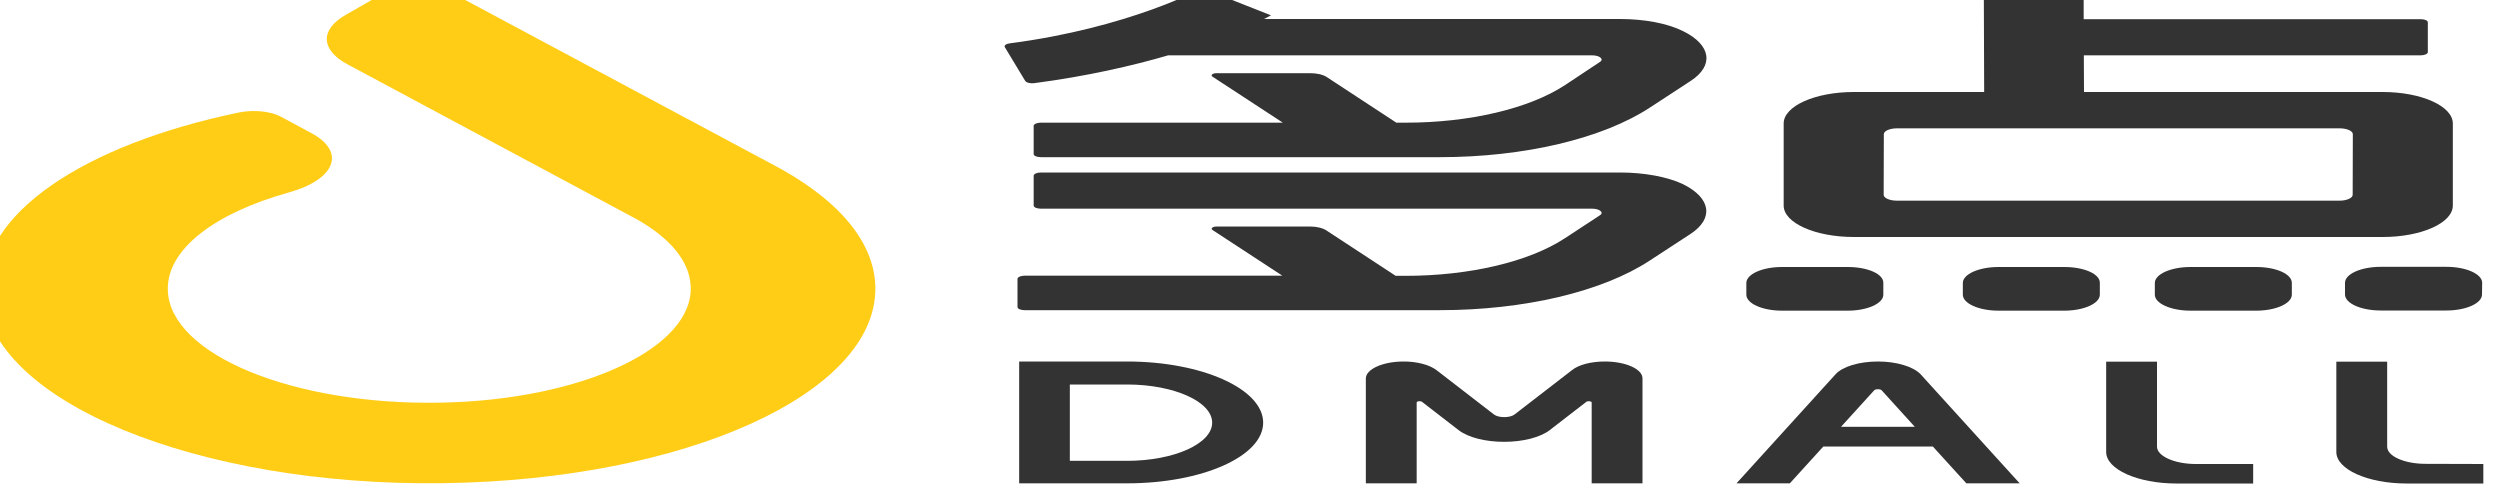
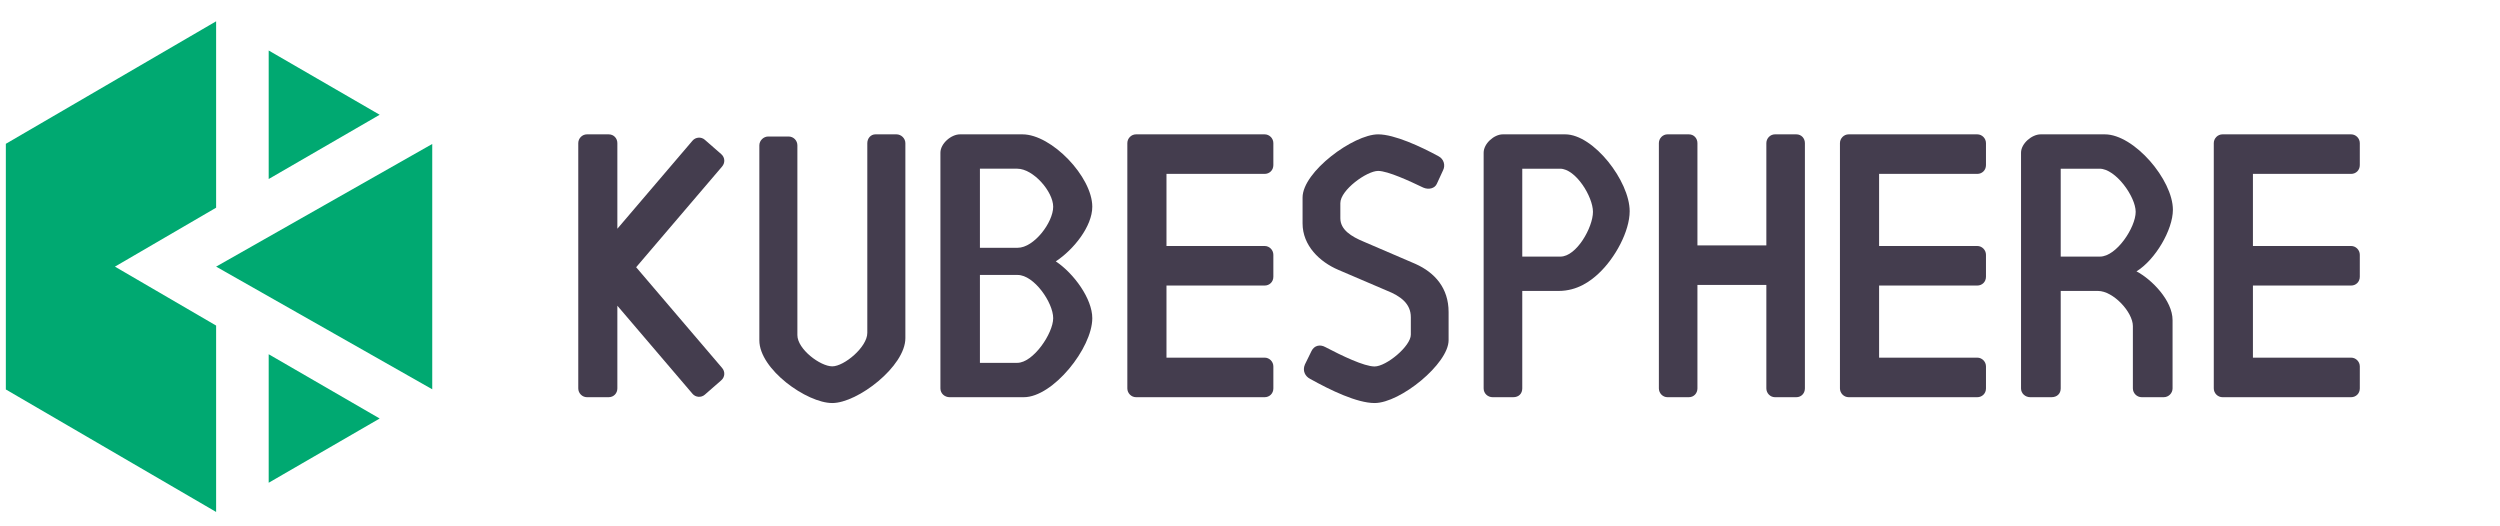
- <svg xmlns="http://www.w3.org/2000/svg" version="1.1" id="图层_1" x="0px" y="0px" viewBox="0 0 150 30" style="enable-background:new 0 0 150 30;" xml:space="preserve">
-   <style type="text/css">
- 	.st0{fill:#333333;}
- 	.st1{fill:#FFCD15;}
- </style>
-   <g id="XMLID_8518_">
-     <g id="XMLID_8645_">
-       <path id="XMLID_8519_" class="st0" d="M129.42,26.8v-5.1h-3.05v5.42c0,1.04,1.89,1.89,4.21,1.89h4.61v-1.17h-3.48    C130.45,27.83,129.42,27.36,129.42,26.8z" />
-       <path id="XMLID_9520_" class="st0" d="M145.53,27.83c-1.27,0-2.3-0.46-2.3-1.03v-5.1h-3.05v5.42c0,1.04,1.88,1.89,4.21,1.89H149    v-1.17L145.53,27.83L145.53,27.83z" />
-       <path id="XMLID_9525_" class="st0" d="M112.68,21.69L112.68,21.69c-1.12,0-2.13,0.3-2.55,0.77L104.19,29h3.2l2.01-2.21h6.57    l2.01,2.21h3.2l-5.94-6.54C114.81,22,113.8,21.69,112.68,21.69z M110.46,25.61l1.99-2.19c0.08-0.09,0.37-0.09,0.45,0l1.99,2.19    H110.46z" />
-       <path id="XMLID_9529_" class="st0" d="M67.62,21.69h-3.43h-1.26h-1.78V29h1.78h1.26h3.43c4.51,0,8.17-1.62,8.17-3.64    S72.13,21.69,67.62,21.69z M67.62,27.65h-3.43v-4.58h3.43c2.82,0,5.11,1.03,5.11,2.29S70.44,27.65,67.62,27.65z" />
-       <path id="XMLID_9531_" class="st0" d="M96.29,21.69c-0.81,0-1.56,0.19-1.96,0.51l-3.46,2.67c-0.27,0.21-0.96,0.21-1.23,0    l-3.46-2.67c-0.41-0.31-1.15-0.51-1.96-0.51c-1.25,0-2.27,0.46-2.27,1.02V29H85v-4.85c0-0.08,0.23-0.11,0.32-0.04l2.2,1.7    c0.57,0.44,1.61,0.7,2.73,0.7c1.13,0,2.17-0.27,2.73-0.7l2.2-1.7c0.09-0.07,0.32-0.04,0.32,0.04V29h3.05v-6.29    C98.56,22.15,97.55,21.69,96.29,21.69z" />
+ <svg xmlns="http://www.w3.org/2000/svg" width="428px" height="90px" viewBox="0 0 428 90" version="1.1">
+   <g id="KubeSphere商标®.ai" stroke="none" stroke-width="1" fill="none" fill-rule="evenodd">
+     <g id="编组" transform="translate(98.9996, 22.647)" fill="#443D4E">
+       <path d="M208.534,0.353 L204.869,0.353 C204.067,0.353 203.4,1.037 203.4,1.857 L203.4,19.362 L191.601,19.362 L191.601,1.857 C191.601,1.037 191.001,0.353 190.135,0.353 L186.468,0.353 C185.668,0.353 185,1.037 185,1.857 L185,43.848 C185,44.67 185.668,45.353 186.468,45.353 L190.135,45.353 C191.001,45.353 191.601,44.67 191.601,43.848 L191.601,26.133 L203.4,26.133 L203.4,43.848 C203.4,44.67 204.067,45.353 204.869,45.353 L208.534,45.353 C209.401,45.353 210,44.67 210,43.848 L210,1.857 C210,1.037 209.401,0.353 208.534,0.353" id="Fill-5" />
+       <path d="M119,40.087 C119,39.266 118.323,38.582 117.511,38.582 L100.702,38.583 L100.702,26.238 L117.511,26.238 C118.323,26.238 118.999,25.623 118.999,24.733 L118.999,20.973 C118.999,20.151 118.322,19.467 117.511,19.467 L100.702,19.467 L100.702,7.123 L117.511,7.123 C118.322,7.123 118.999,6.508 118.999,5.619 L118.999,1.858 C118.999,1.036 118.322,0.353 117.511,0.353 L99.215,0.353 C99.214,0.353 99.214,0.353 99.213,0.353 L95.49,0.353 C94.677,0.353 94,1.036 94,1.857 L94,43.848 C94,44.669 94.677,45.353 95.49,45.353 L97.103,45.353 L97.106,45.353 L117.511,45.353 C118.323,45.353 119,44.737 119,43.848 L119,40.087 Z" id="Fill-7" />
+       <path d="M241,40.087 C241,39.266 240.323,38.582 239.511,38.582 L222.702,38.583 L222.702,26.238 L239.511,26.238 C240.322,26.238 240.999,25.623 240.999,24.733 L240.999,20.973 C240.999,20.151 240.322,19.467 239.511,19.467 L222.702,19.467 L222.702,7.123 L239.511,7.123 C240.322,7.123 240.999,6.508 240.999,5.619 L240.999,1.858 C240.999,1.036 240.322,0.353 239.511,0.353 L221.215,0.353 C221.214,0.353 221.214,0.353 221.213,0.353 L217.49,0.353 C216.677,0.353 216,1.036 216,1.857 L216,43.848 C216,44.669 216.677,45.353 217.49,45.353 L219.103,45.353 L219.106,45.353 L239.511,45.353 C240.323,45.353 241,44.737 241,43.848 L241,40.087 Z" id="Fill-9" />
+       <path d="M305,40.087 C305,39.266 304.323,38.582 303.511,38.582 L286.702,38.583 L286.702,26.238 L303.511,26.238 C304.323,26.238 304.999,25.623 304.999,24.733 L304.999,20.973 C304.999,20.151 304.322,19.467 303.511,19.467 L286.702,19.467 L286.702,7.123 L303.511,7.123 C304.322,7.123 304.999,6.508 304.999,5.619 L304.999,1.858 C304.999,1.036 304.322,0.353 303.511,0.353 L285.215,0.353 C285.214,0.353 285.214,0.353 285.213,0.353 L281.49,0.353 C280.678,0.353 280,1.036 280,1.857 L280,43.848 C280,44.669 280.678,45.353 281.49,45.353 L283.103,45.353 L283.106,45.353 L303.511,45.353 C304.323,45.353 305,44.737 305,43.848 L305,40.087 Z" id="Fill-11" />
+       <path d="M130.467,12.125 L130.467,14.711 C130.467,16.685 132.334,17.841 134.467,18.726 L143.333,22.536 C146.667,24.034 149,26.687 149,30.77 L149,35.601 C149,39.616 140.733,46.353 136.332,46.353 C133.334,46.353 128.801,44.175 125.269,42.202 C124.467,41.794 123.934,40.84 124.401,39.752 L125.535,37.438 C126.001,36.486 127.001,36.281 127.868,36.758 C130.734,38.255 134.533,40.092 136.332,40.092 C138.333,40.092 142.534,36.622 142.534,34.648 L142.534,31.655 C142.534,29.341 140.8,28.048 138.401,27.096 L130.134,23.557 C126.934,22.196 124,19.406 124,15.596 L124,11.173 C124,6.749 132.733,0.353 136.934,0.353 C139.734,0.353 144.267,2.462 147.267,4.096 C148.2,4.573 148.467,5.661 148.066,6.477 L147,8.791 C146.667,9.607 145.6,9.88 144.667,9.471 C142.4,8.383 138.6,6.614 136.934,6.614 C135,6.614 130.467,9.88 130.467,12.125" id="Fill-13" />
+       <path d="M260.453,6.235 L253.795,6.235 L253.795,21.281 L260.521,21.281 C263.335,21.281 266.629,16.289 266.629,13.621 C266.629,11.023 263.197,6.235 260.453,6.235 M260.178,27.162 L253.795,27.162 L253.795,43.85 C253.795,44.738 253.177,45.353 252.215,45.353 L248.579,45.353 C247.755,45.353 247,44.738 247,43.85 L247,3.499 C247,1.927 248.854,0.353 250.364,0.353 L261.345,0.353 C266.354,0.353 273,8.138 273,13.267 C273,16.687 269.993,21.827 266.767,23.811 C269.375,25.178 272.943,28.803 272.943,32.155 L272.943,43.85 C272.943,44.67 272.258,45.353 271.433,45.353 L267.659,45.353 C266.835,45.353 266.149,44.67 266.149,43.85 L266.149,33.18 C266.149,30.786 262.787,27.162 260.178,27.162" id="Fill-15" />
+       <path d="M168.088,6.235 L161.612,6.235 L161.612,21.281 L168.154,21.281 C170.893,21.281 173.715,16.289 173.715,13.621 C173.715,11.023 170.758,6.235 168.088,6.235 M167.821,27.162 L161.612,27.162 L161.612,43.85 C161.612,44.738 161.01,45.353 160.075,45.353 L156.536,45.353 C155.735,45.353 155,44.738 155,43.85 L155,3.499 C155,1.927 156.804,0.353 158.273,0.353 L168.957,0.353 C173.83,0.353 180,8.381 180,13.509 C180,16.929 177.527,21.529 174.67,24.189 C173.265,25.497 171.034,27.162 167.821,27.162" id="Fill-17" />
+       <path d="M43.484,46.353 C39.136,46.353 31,40.59 31,35.616 L31,2.237 C31,1.409 31.722,0.723 32.518,0.723 L36.003,0.723 C36.854,0.723 37.512,1.409 37.512,2.237 L37.512,34.722 C37.512,37.14 41.442,40.071 43.484,40.071 C45.527,40.071 49.483,36.769 49.483,34.351 L49.483,1.867 C49.483,1.038 50.075,0.353 50.87,0.353 L54.483,0.353 C55.279,0.353 56,1.038 56,1.867 L56,35.246 C56,40.071 47.827,46.353 43.484,46.353" id="Fill-19" />
+       <path d="M75.158,39.472 L68.763,39.472 L68.763,24.426 L75.225,24.426 C78.027,24.426 81.306,29.155 81.306,31.822 C81.306,34.422 77.89,39.472 75.158,39.472 L75.158,39.472 Z M68.763,6.234 L75.158,6.234 C77.89,6.234 81.306,10.151 81.306,12.751 C81.306,15.418 78.027,19.773 75.225,19.773 L68.763,19.773 L68.763,6.234 Z M81.752,22.1 C84.865,20.048 88,16.061 88,12.751 C88,7.622 81.033,0.353 76.046,0.353 L65.347,0.353 C63.845,0.353 62,1.926 62,3.498 L62,19.986 L62,42.207 L62,43.85 C62,44.739 62.752,45.353 63.572,45.353 L65.347,45.353 L67.192,45.353 L76.277,45.353 C81.263,45.353 88,36.952 88,31.822 C88,28.514 84.865,24.176 81.752,22.1 L81.752,22.1 Z" id="Fill-21" />
+       <path d="M9.909,23.102 L24.626,5.859 C25.156,5.237 25.139,4.318 24.473,3.737 L21.659,1.279 C21.045,0.741 20.091,0.812 19.561,1.434 L6.692,16.512 L6.692,1.858 C6.692,1.037 6.084,0.353 5.205,0.353 L1.487,0.353 C0.676,0.353 0,1.037 0,1.858 L0,43.85 C0,44.67 0.676,45.353 1.487,45.353 L5.205,45.353 C6.084,45.353 6.692,44.67 6.692,43.85 L6.692,29.692 L19.561,44.772 C20.091,45.392 21.045,45.463 21.659,44.926 L24.473,42.468 C25.139,41.886 25.156,40.967 24.626,40.347 L9.909,23.102 Z" id="Fill-23" />
    </g>
-     <path id="XMLID_9544_" class="st1" d="M26.68-0.66c-0.85-0.46-2.47-0.45-3.28,0.03L20.73,0.9c-1.54,0.88-1.49,2.1,0.12,2.96   l17.4,9.32l0,0c1.93,1.1,3.11,2.47,3.19,3.96c0.22,3.72-6.52,6.87-15.04,7.02c-8.83,0.16-16.18-2.89-16.33-6.72   c-0.1-2.47,2.81-4.65,7.25-5.89c2.8-0.78,3.46-2.43,1.37-3.56L16.85,7c-0.61-0.33-1.65-0.43-2.52-0.25   C5.08,8.67-1.22,12.82-0.99,17.57c0.31,6.47,12.79,11.63,27.61,11.42c14.5-0.2,25.98-5.38,25.9-11.73   c-0.03-2.84-2.39-5.44-6.27-7.45L26.68-0.66z" />
-     <g id="XMLID_86_">
-       <path id="XMLID_87_" class="st0" d="M110.87,16.02h-3.95c-1.18,0-2.14,0.43-2.14,0.96v0.7c0,0.53,0.96,0.96,2.14,0.96h3.94    c1.18,0,2.14-0.43,2.14-0.96v-0.7C113.02,16.44,112.06,16.02,110.87,16.02z" />
-       <path id="XMLID_122_" class="st0" d="M123.86,16.02h-3.95c-1.18,0-2.14,0.43-2.14,0.96v0.7c0,0.53,0.96,0.96,2.14,0.96h3.94    c1.18,0,2.14-0.43,2.14-0.96v-0.7C126.01,16.44,125.05,16.02,123.86,16.02z" />
-       <path id="XMLID_125_" class="st0" d="M135.38,16.02h-3.95c-1.18,0-2.14,0.43-2.14,0.96v0.7c0,0.53,0.96,0.96,2.14,0.96h3.94    c1.18,0,2.14-0.43,2.14-0.96v-0.7C137.52,16.44,136.56,16.02,135.38,16.02z" />
-       <path id="XMLID_210_" class="st0" d="M148.93,16.97c0-0.53-0.96-0.96-2.14-0.96h-3.95c-1.18,0-2.14,0.43-2.14,0.96v0.7    c0,0.53,0.96,0.96,2.14,0.96h3.94c1.18,0,2.14-0.43,2.14-0.96L148.93,16.97z" />
-       <path id="XMLID_213_" class="st0" d="M111.24,14.22h31.72c2.32,0,4.21-0.84,4.21-1.89V7.41c0-1.04-1.88-1.89-4.21-1.89h-17.92    l-0.01-2.2h20.21c0.24,0,0.43-0.09,0.43-0.19V1.34c0-0.11-0.19-0.19-0.43-0.19h-20.22v-1.36c-0.36,0-5.93,0-5.99,0l0,0l0.02,5.73    h-7.82c-2.32,0-4.21,0.84-4.21,1.89v4.93C107.03,13.38,108.91,14.22,111.24,14.22z M113.03,8.05c0-0.19,0.35-0.35,0.79-0.35h26.56    c0.44,0,0.79,0.16,0.79,0.35l-0.01,3.64c0,0.19-0.35,0.35-0.79,0.35h-26.56c-0.43,0-0.79-0.16-0.79-0.35L113.03,8.05z" />
-       <path id="XMLID_214_" class="st0" d="M97.2,10.35H62.45c-0.24,0-0.43,0.09-0.43,0.19v1.79c0,0.11,0.19,0.19,0.43,0.19h33.07    c0.46,0,0.74,0.23,0.47,0.4l-2.09,1.37c-2.16,1.42-5.74,2.26-9.57,2.26h-0.59l-4.15-2.72c-0.22-0.15-0.6-0.24-0.99-0.24H73    c-0.24,0-0.38,0.12-0.25,0.21l4.19,2.74H61.48c-0.24,0-0.43,0.09-0.43,0.19v1.69c0,0.11,0.19,0.19,0.43,0.19H86.4    c5.04,0,9.75-1.11,12.59-2.98l2.45-1.6c1.4-0.92,1.22-2.15-0.46-2.98C100.03,10.6,98.63,10.35,97.2,10.35z" />
-       <path id="XMLID_215_" class="st0" d="M62.05,4.99c3.19-0.42,5.88-1.04,8.04-1.67h25.43c0.46,0,0.74,0.23,0.47,0.4L93.91,5.1    c-2.16,1.42-5.74,2.26-9.57,2.26h-0.56L79.6,4.62c-0.23-0.15-0.6-0.23-1-0.23H73c-0.24,0-0.39,0.12-0.25,0.21l4.22,2.76H62.45    c-0.24,0-0.43,0.09-0.43,0.19v1.69c0,0.11,0.19,0.19,0.43,0.19H86.4c5.04,0,9.75-1.11,12.6-2.98l2.45-1.6    c1.4-0.92,1.22-2.15-0.46-2.98c-0.96-0.48-2.36-0.73-3.79-0.73H75.84c0.24-0.12,0.39-0.2,0.42-0.22l-4.13-1.63    c-0.04,0.02-4.39,2.38-11.54,3.31c-0.23,0.03-0.36,0.13-0.3,0.23l1.22,2.02C61.58,4.96,61.82,5.02,62.05,4.99z" />
-     </g>
+     <polygon id="Fill-1" fill="#00A971" points="65 71.647 46 60.647 46 82.647" />
+     <polygon id="Fill-2" fill="#00A971" points="65 19.647 46 8.647 46 30.647" />
+     <polygon id="Fill-3" fill="#00A971" points="19.678 45.647 37 35.556 37 3.647 1 24.62 1 66.675 37 87.647 37 55.739" />
+     <polygon id="Fill-4" fill="#00A971" points="37 45.647 74 66.647 74 24.647" />
  </g>
</svg>
